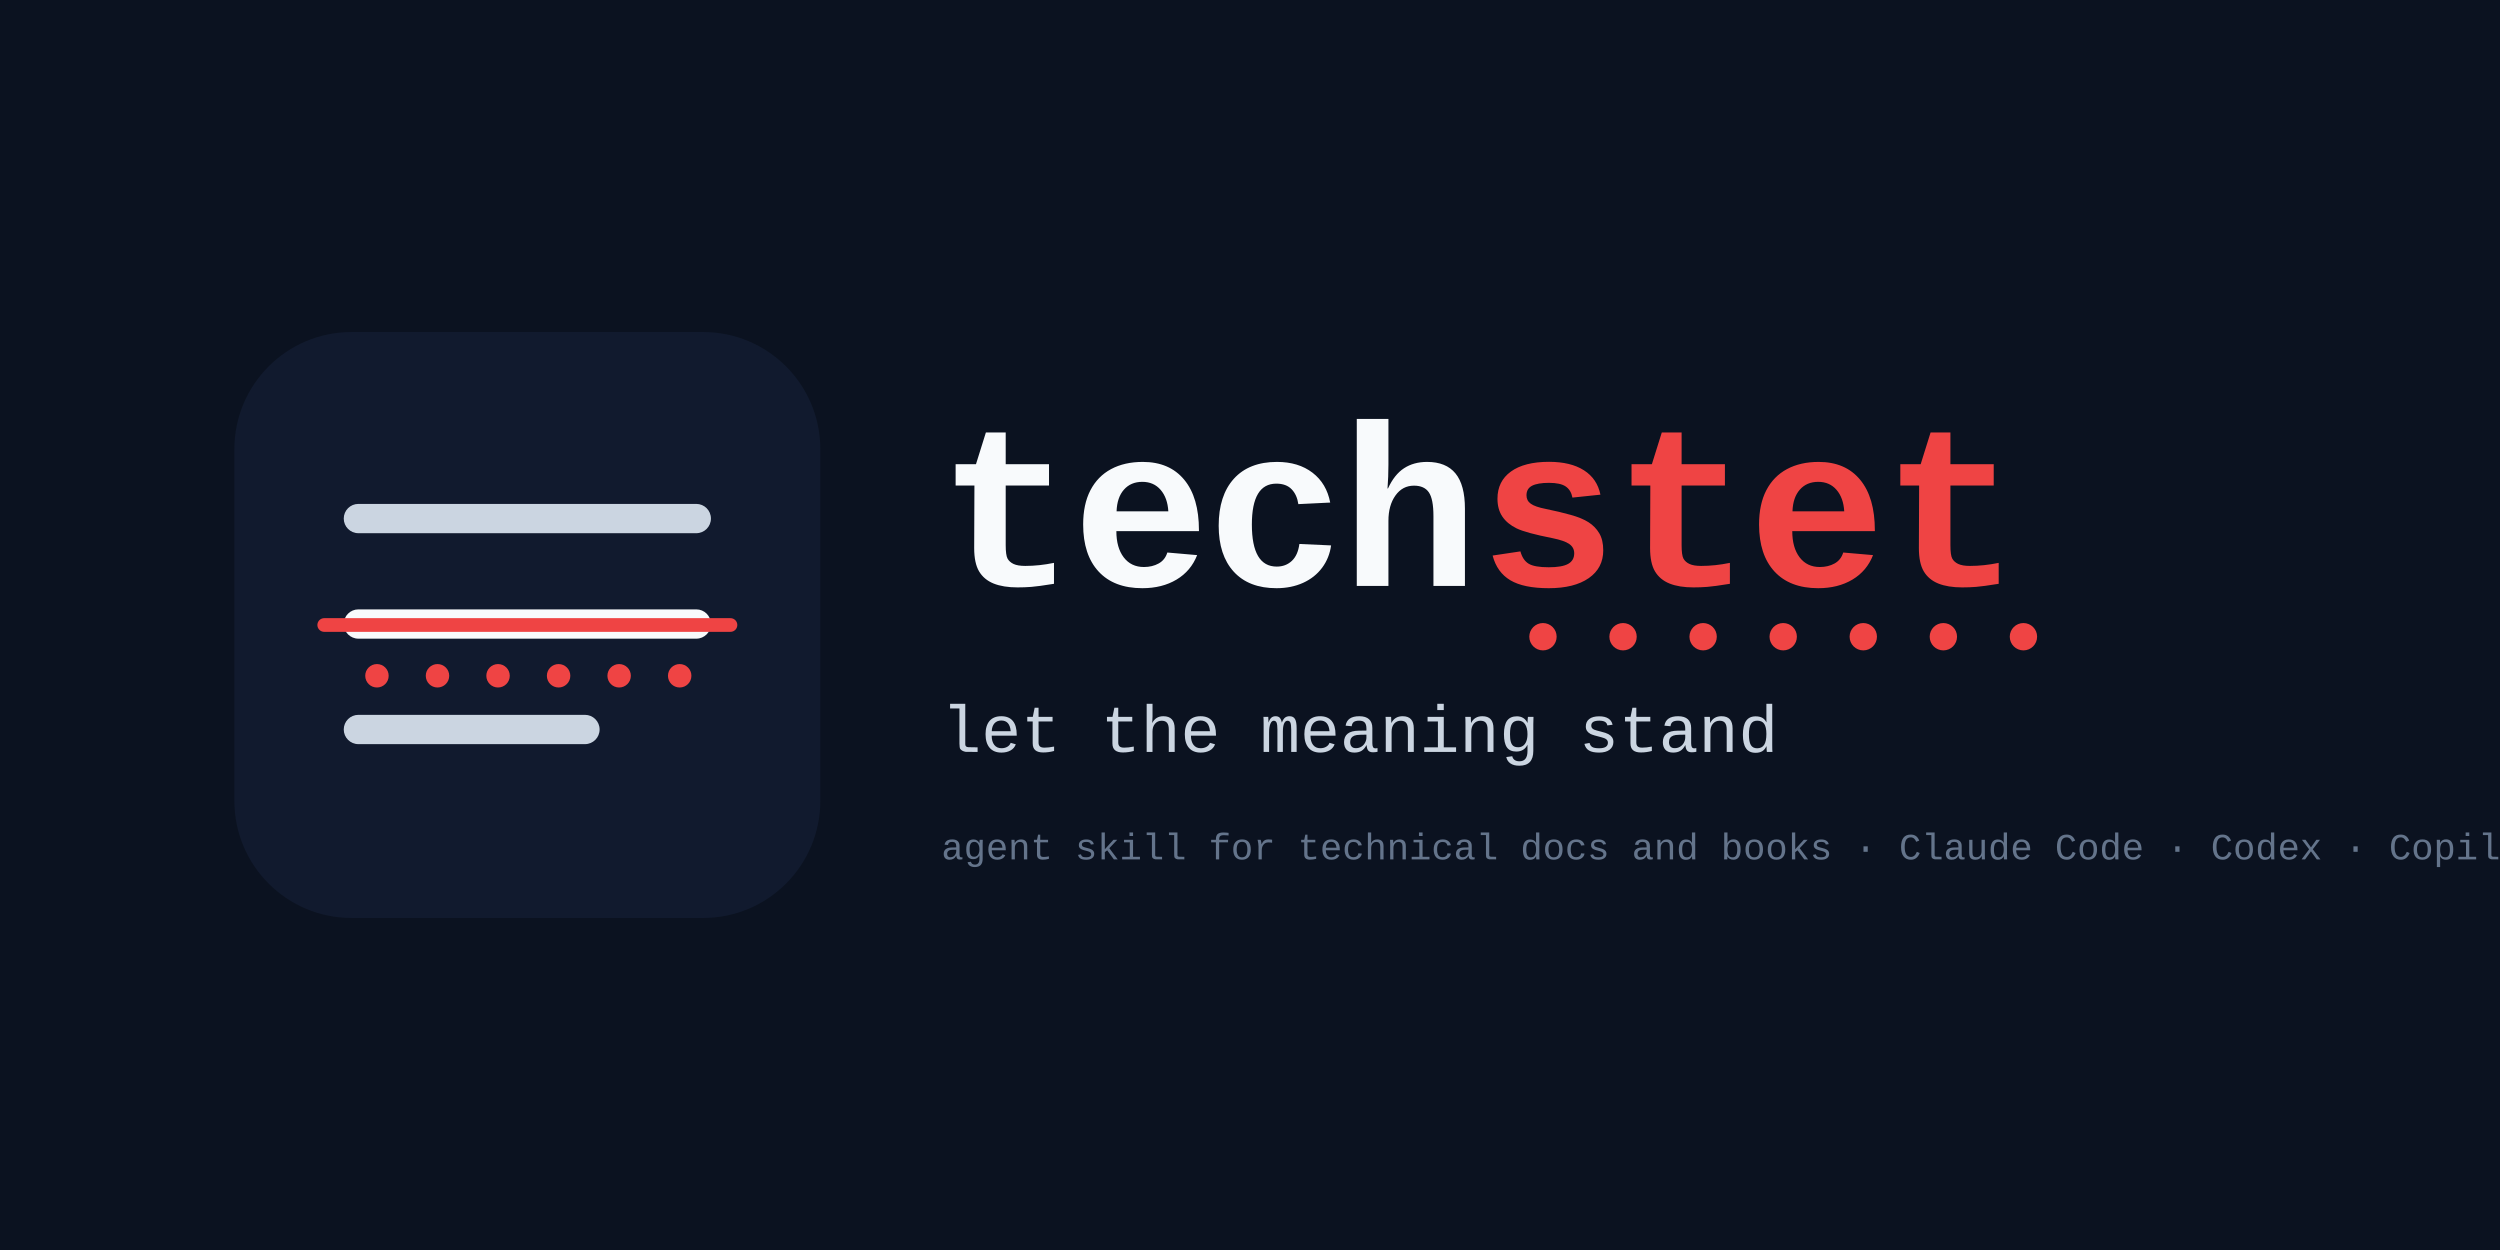
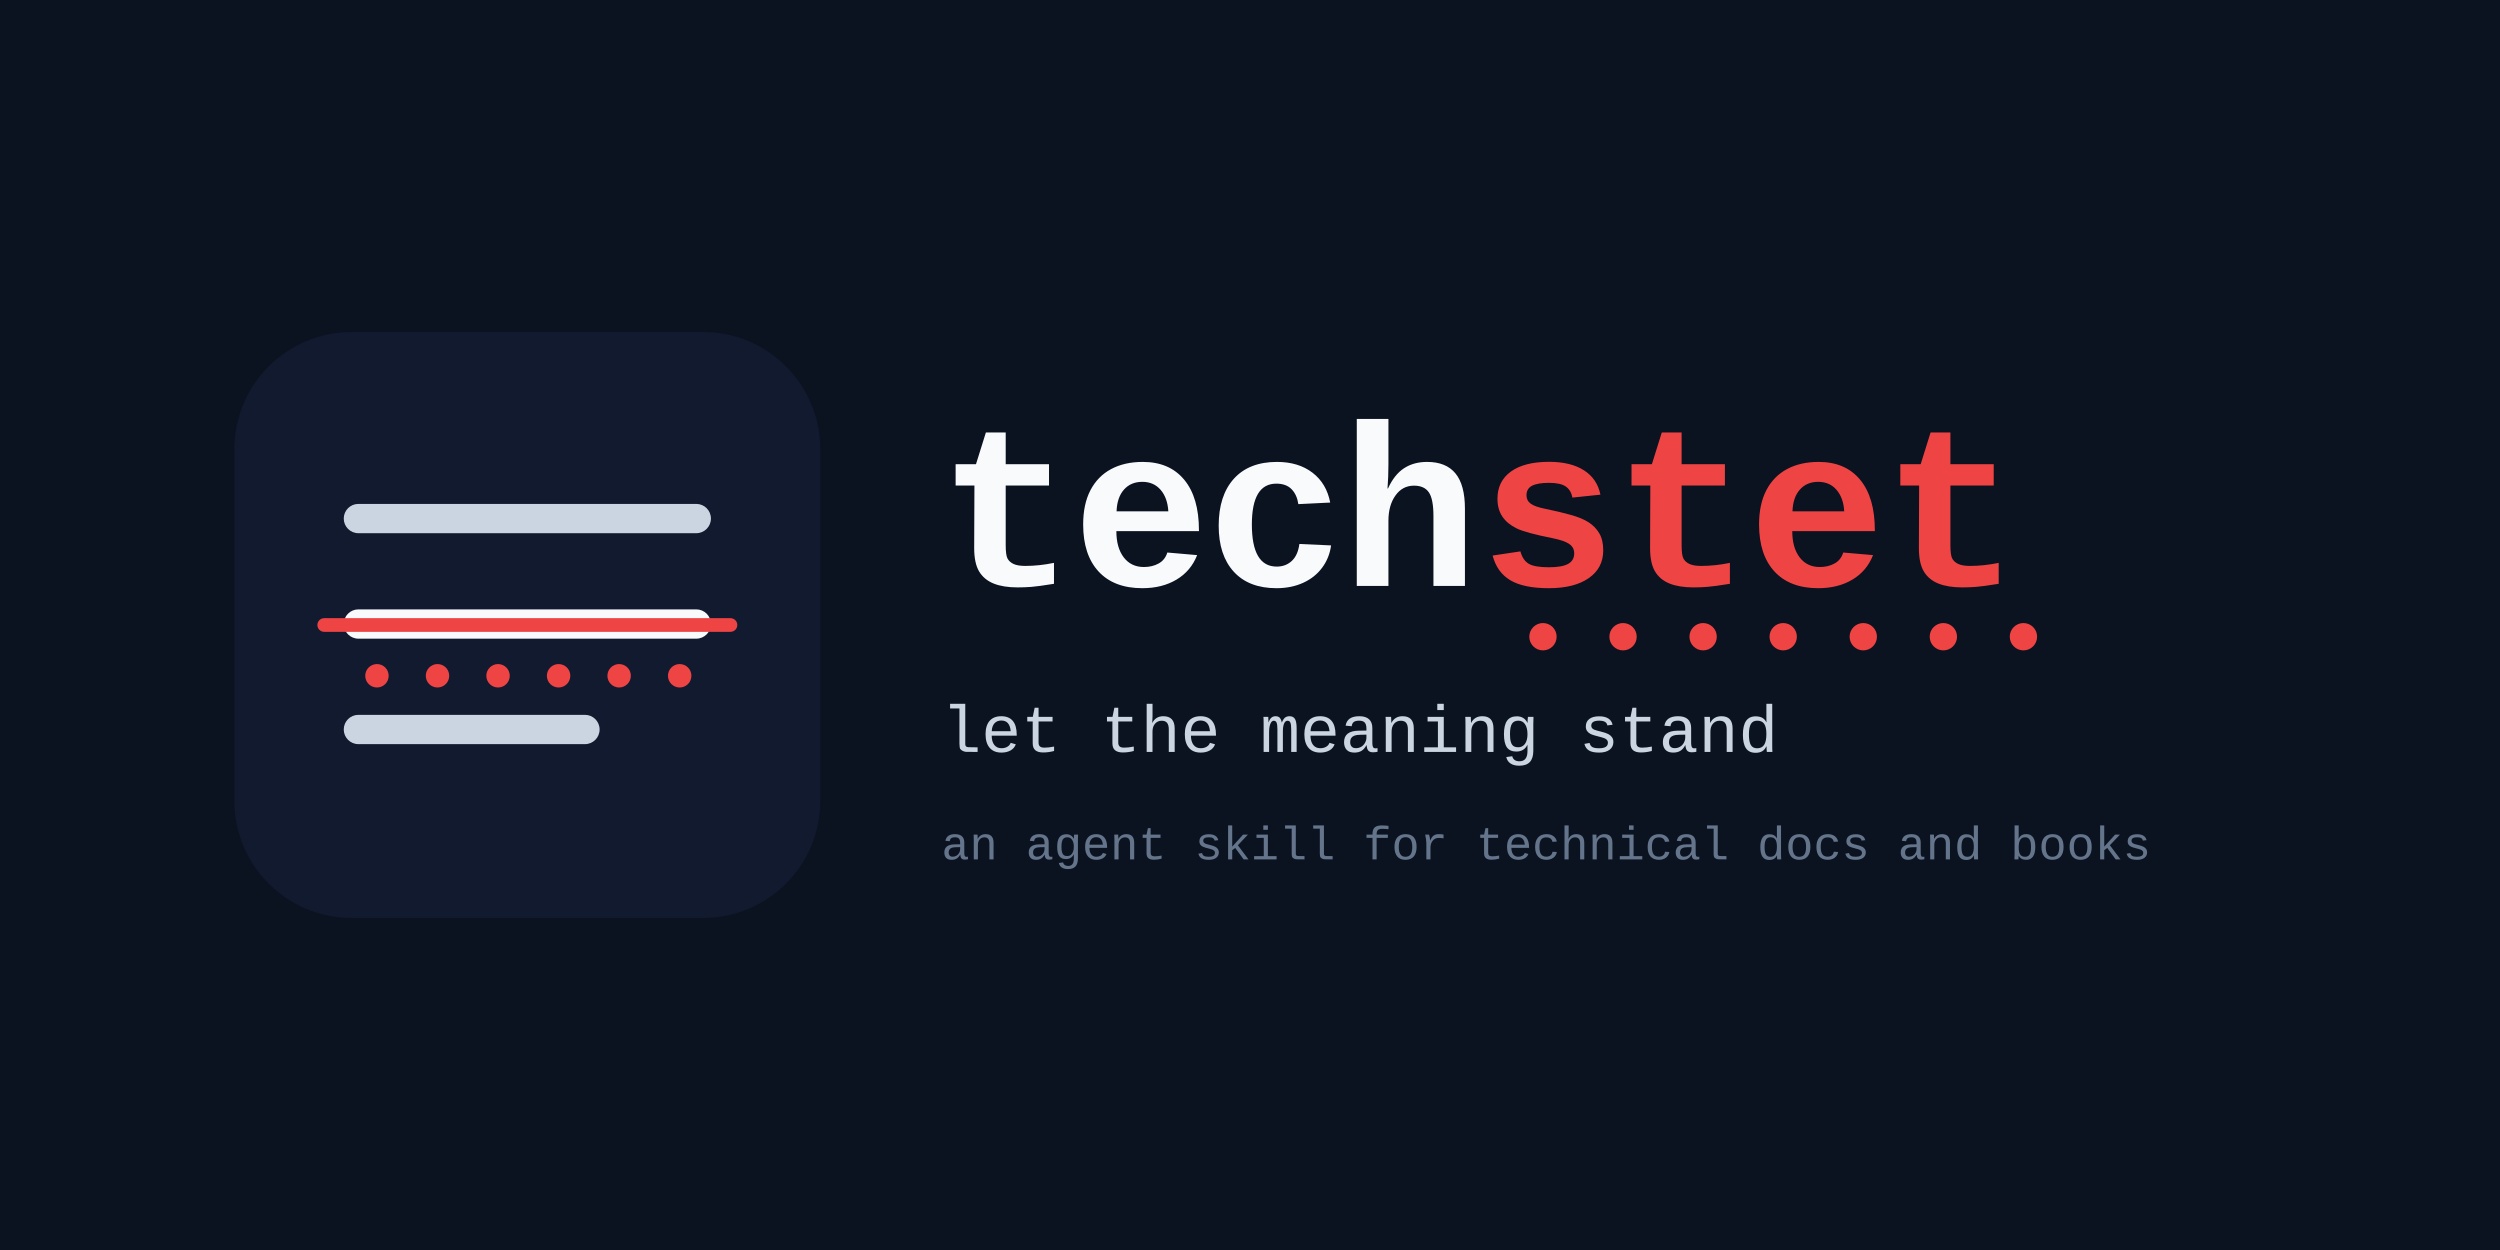
<svg xmlns="http://www.w3.org/2000/svg" viewBox="0 0 1280 640" width="1280" height="640" role="img" aria-label="techstet: let the meaning stand">
  <rect width="1280" height="640" fill="#0B1220" />
  <g transform="translate(120,170)">
    <rect width="300" height="300" rx="60" fill="#111A2E" />
    <rect x="56" y="88" width="188" height="15" rx="7.5" fill="#CBD5E1" />
    <rect x="56" y="142" width="188" height="15" rx="7.5" fill="#F8FAFC" />
    <rect x="56" y="196" width="131" height="15" rx="7.5" fill="#CBD5E1" />
    <line x1="46" y1="150" x2="254" y2="150" stroke="#EF4444" stroke-width="7" stroke-linecap="round" />
    <g fill="#EF4444">
      <circle cx="73" cy="176" r="6" />
      <circle cx="104" cy="176" r="6" />
      <circle cx="135" cy="176" r="6" />
      <circle cx="166" cy="176" r="6" />
      <circle cx="197" cy="176" r="6" />
      <circle cx="228" cy="176" r="6" />
    </g>
  </g>
  <text x="480" y="300" font-family="Menlo, SFMono-Regular, Consolas, 'Liberation Mono', monospace" font-size="118" font-weight="700" fill="#F8FAFC" letter-spacing="-2">tech<tspan fill="#EF4444">stet</tspan>
  </text>
  <g fill="#EF4444">
    <circle cx="790" cy="326" r="7" />
    <circle cx="831" cy="326" r="7" />
    <circle cx="872" cy="326" r="7" />
    <circle cx="913" cy="326" r="7" />
    <circle cx="954" cy="326" r="7" />
    <circle cx="995" cy="326" r="7" />
    <circle cx="1036" cy="326" r="7" />
  </g>
  <text x="482" y="385" font-family="Menlo, SFMono-Regular, Consolas, 'Liberation Mono', monospace" font-size="34" fill="#CBD5E1">let the meaning stand</text>
-   <text x="482" y="440" font-family="Menlo, SFMono-Regular, Consolas, 'Liberation Mono', monospace" font-size="19" fill="#64748B">agent skill for technical docs and books · Claude Code · Codex · Copilot</text>
+   <text x="482" y="440" font-family="Menlo, SFMono-Regular, Consolas, 'Liberation Mono', monospace" font-size="24" fill="#64748B">an agent skill for technical docs and books</text>
</svg>
